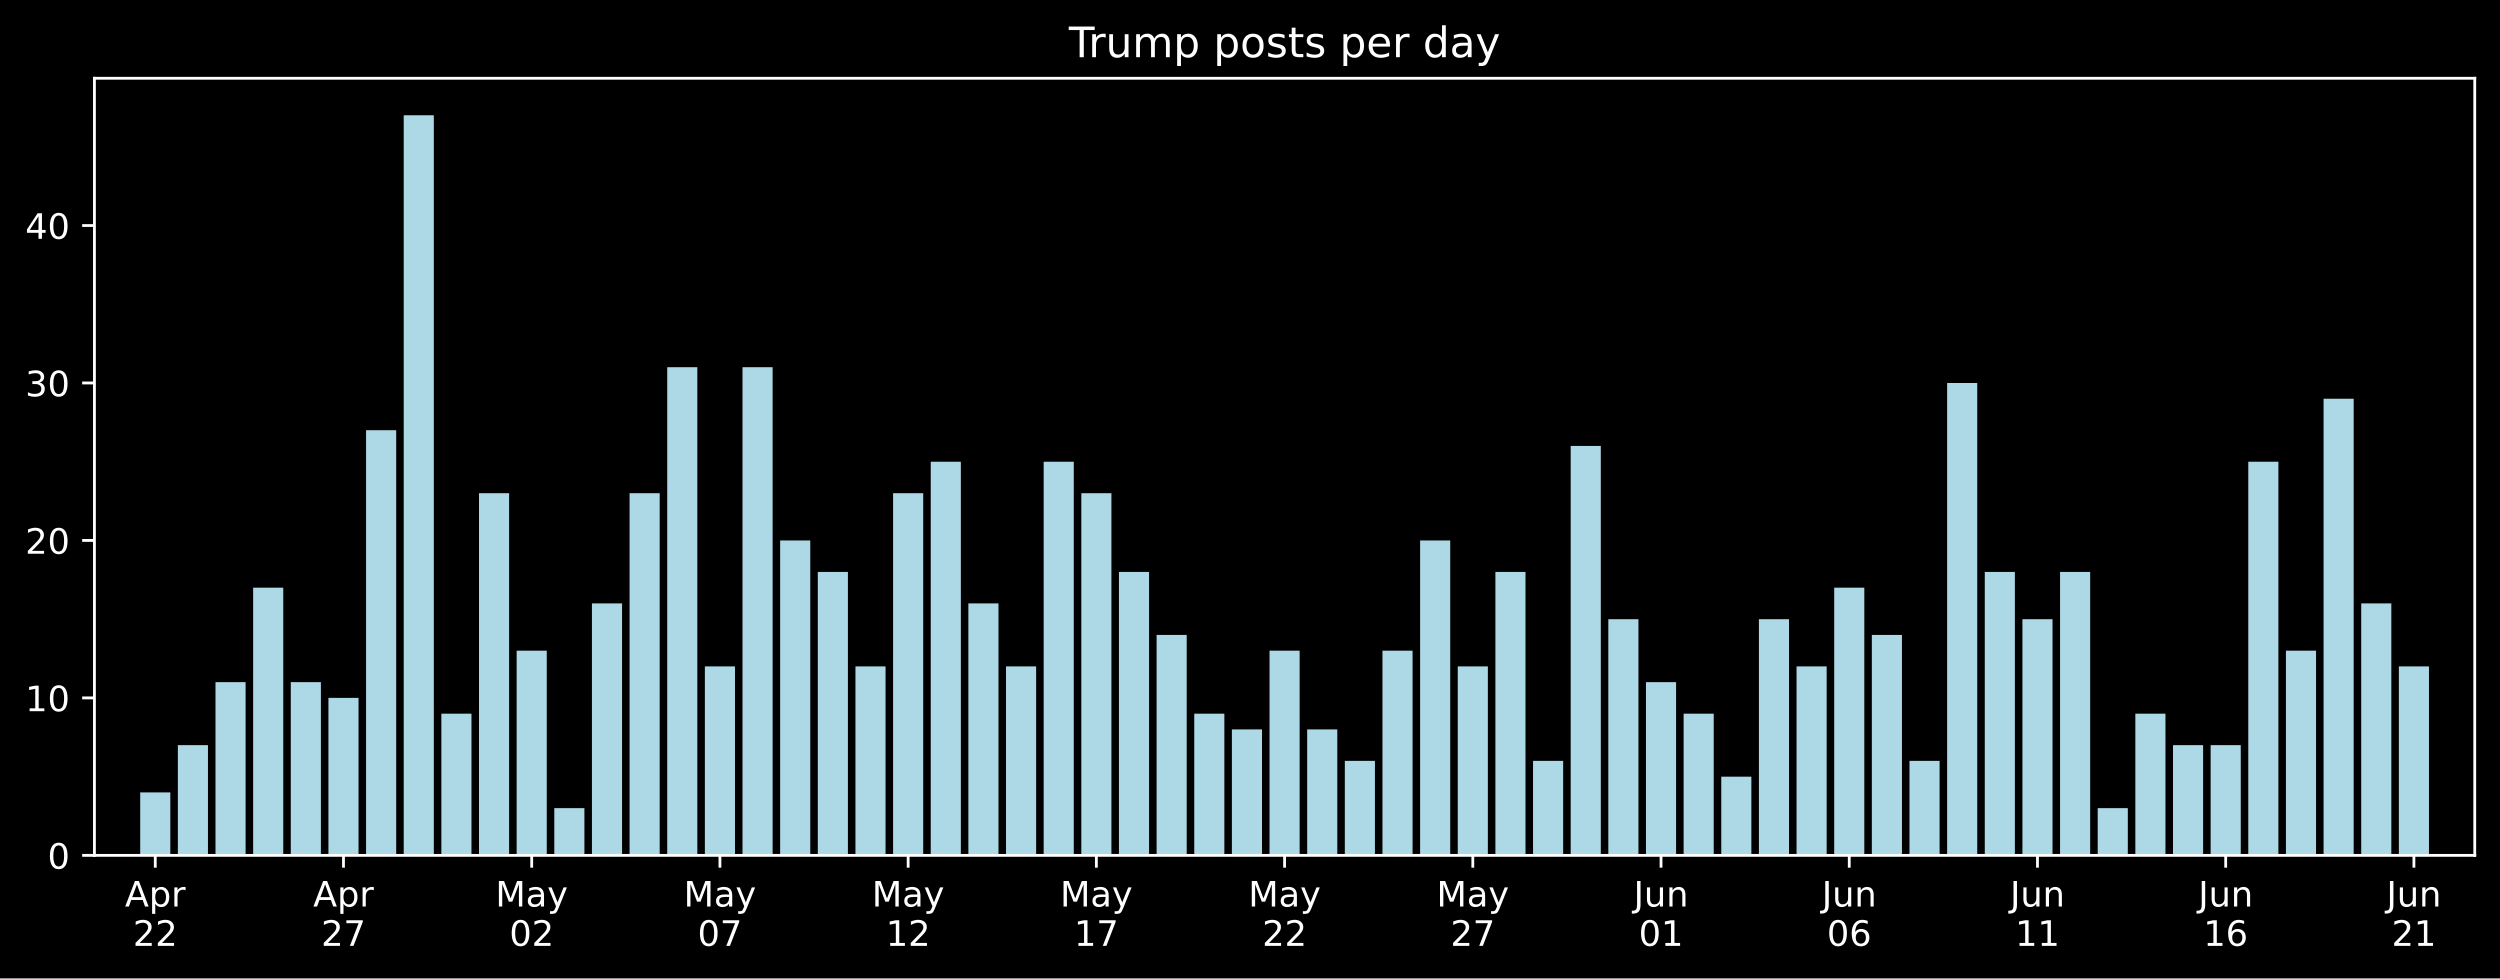
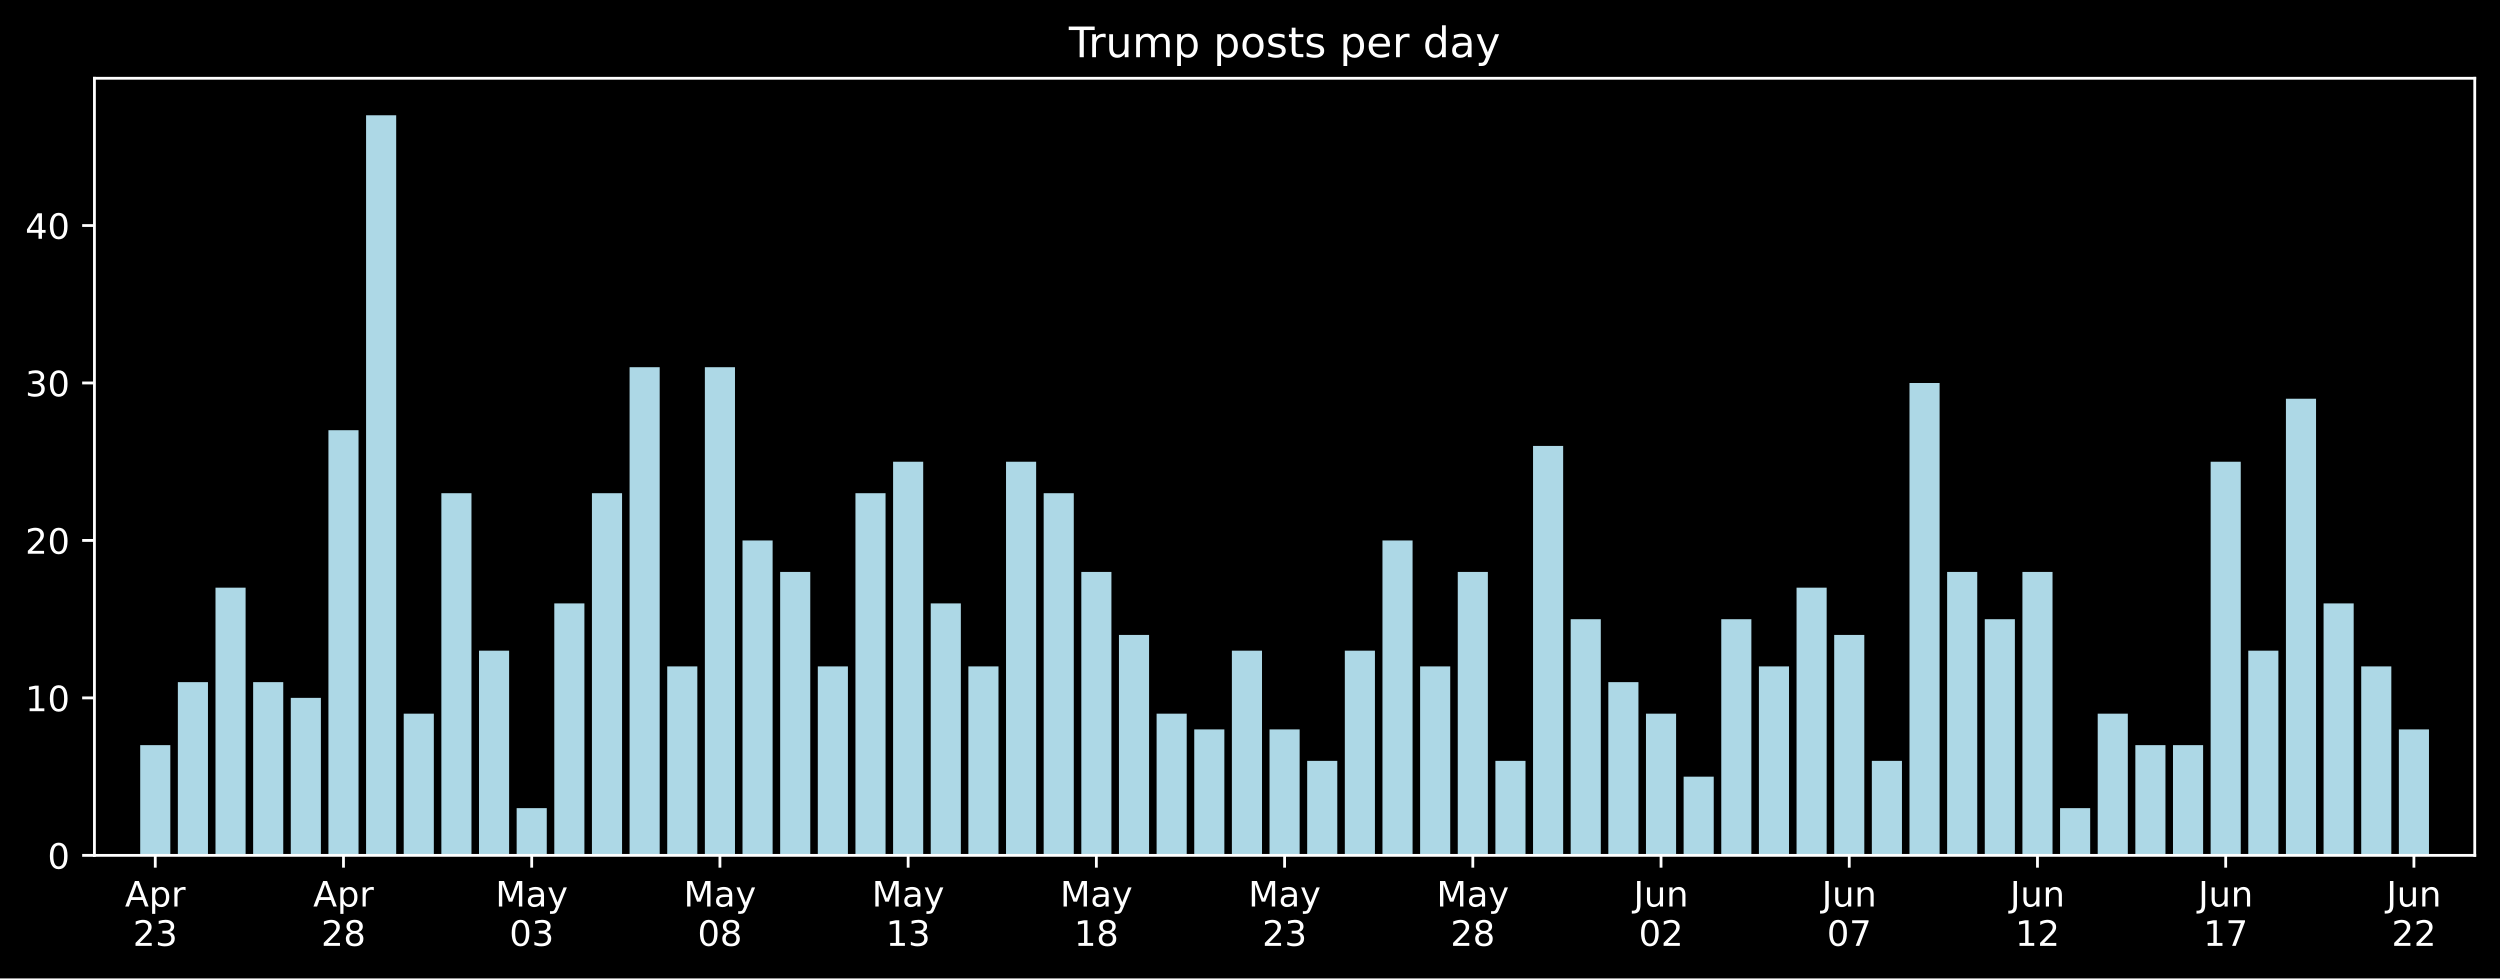
<svg xmlns="http://www.w3.org/2000/svg" xmlns:xlink="http://www.w3.org/1999/xlink" width="712.835pt" height="278.97pt" viewBox="0 0 712.835 278.97" version="1.1">
  <defs>
    <style type="text/css">*{stroke-linejoin: round; stroke-linecap: butt}</style>
  </defs>
  <g id="figure_1">
    <g id="patch_1">
      <path d="M 0 278.97  L 712.835 278.97  L 712.835 0  L 0 0  z " />
    </g>
    <g id="axes_1">
      <g id="patch_2">
        <path d="M 26.925 243.894  L 705.635 243.894  L 705.635 22.318  L 26.925 22.318  z " />
      </g>
      <g id="patch_3">
-         <path d="M 39.977 243.894  L 48.564 243.894  L 48.564 225.935  L 39.977 225.935  z " clip-path="url(#p0626372227)" style="fill: #add8e6" />
+         <path d="M 39.977 243.894  L 48.564 243.894  L 48.564 212.465  L 39.977 212.465  z " clip-path="url(#p59bc3265b7)" style="fill: #add8e6" />
      </g>
      <g id="patch_4">
-         <path d="M 50.711 243.894  L 59.298 243.894  L 59.298 212.465  L 50.711 212.465  z " clip-path="url(#p0626372227)" style="fill: #add8e6" />
+         <path d="M 50.711 243.894  L 59.298 243.894  L 59.298 194.505  L 50.711 194.505  z " clip-path="url(#p59bc3265b7)" style="fill: #add8e6" />
      </g>
      <g id="patch_5">
-         <path d="M 61.444 243.894  L 70.031 243.894  L 70.031 194.505  L 61.444 194.505  z " clip-path="url(#p0626372227)" style="fill: #add8e6" />
+         <path d="M 61.444 243.894  L 70.031 243.894  L 70.031 167.566  L 61.444 167.566  z " clip-path="url(#p59bc3265b7)" style="fill: #add8e6" />
      </g>
      <g id="patch_6">
-         <path d="M 72.178 243.894  L 80.765 243.894  L 80.765 167.566  L 72.178 167.566  z " clip-path="url(#p0626372227)" style="fill: #add8e6" />
+         <path d="M 72.178 243.894  L 80.765 243.894  L 80.765 194.505  L 72.178 194.505  z " clip-path="url(#p59bc3265b7)" style="fill: #add8e6" />
      </g>
      <g id="patch_7">
-         <path d="M 82.912 243.894  L 91.499 243.894  L 91.499 194.505  L 82.912 194.505  z " clip-path="url(#p0626372227)" style="fill: #add8e6" />
+         <path d="M 82.912 243.894  L 91.499 243.894  L 91.499 198.995  L 82.912 198.995  z " clip-path="url(#p59bc3265b7)" style="fill: #add8e6" />
      </g>
      <g id="patch_8">
-         <path d="M 93.645 243.894  L 102.232 243.894  L 102.232 198.995  L 93.645 198.995  z " clip-path="url(#p0626372227)" style="fill: #add8e6" />
+         <path d="M 93.645 243.894  L 102.232 243.894  L 102.232 122.667  L 93.645 122.667  z " clip-path="url(#p59bc3265b7)" style="fill: #add8e6" />
      </g>
      <g id="patch_9">
-         <path d="M 104.379 243.894  L 112.966 243.894  L 112.966 122.667  L 104.379 122.667  z " clip-path="url(#p0626372227)" style="fill: #add8e6" />
+         <path d="M 104.379 243.894  L 112.966 243.894  L 112.966 32.869  L 104.379 32.869  z " clip-path="url(#p59bc3265b7)" style="fill: #add8e6" />
      </g>
      <g id="patch_10">
-         <path d="M 115.113 243.894  L 123.7 243.894  L 123.7 32.869  L 115.113 32.869  z " clip-path="url(#p0626372227)" style="fill: #add8e6" />
+         <path d="M 115.113 243.894  L 123.7 243.894  L 123.7 203.485  L 115.113 203.485  z " clip-path="url(#p59bc3265b7)" style="fill: #add8e6" />
      </g>
      <g id="patch_11">
-         <path d="M 125.846 243.894  L 134.433 243.894  L 134.433 203.485  L 125.846 203.485  z " clip-path="url(#p0626372227)" style="fill: #add8e6" />
+         <path d="M 125.846 243.894  L 134.433 243.894  L 134.433 140.627  L 125.846 140.627  z " clip-path="url(#p59bc3265b7)" style="fill: #add8e6" />
      </g>
      <g id="patch_12">
-         <path d="M 136.58 243.894  L 145.167 243.894  L 145.167 140.627  L 136.58 140.627  z " clip-path="url(#p0626372227)" style="fill: #add8e6" />
+         <path d="M 136.58 243.894  L 145.167 243.894  L 145.167 185.526  L 136.58 185.526  z " clip-path="url(#p59bc3265b7)" style="fill: #add8e6" />
      </g>
      <g id="patch_13">
-         <path d="M 147.314 243.894  L 155.901 243.894  L 155.901 185.526  L 147.314 185.526  z " clip-path="url(#p0626372227)" style="fill: #add8e6" />
+         <path d="M 147.314 243.894  L 155.901 243.894  L 155.901 230.424  L 147.314 230.424  z " clip-path="url(#p59bc3265b7)" style="fill: #add8e6" />
      </g>
      <g id="patch_14">
-         <path d="M 158.047 243.894  L 166.634 243.894  L 166.634 230.424  L 158.047 230.424  z " clip-path="url(#p0626372227)" style="fill: #add8e6" />
+         <path d="M 158.047 243.894  L 166.634 243.894  L 166.634 172.056  L 158.047 172.056  z " clip-path="url(#p59bc3265b7)" style="fill: #add8e6" />
      </g>
      <g id="patch_15">
-         <path d="M 168.781 243.894  L 177.368 243.894  L 177.368 172.056  L 168.781 172.056  z " clip-path="url(#p0626372227)" style="fill: #add8e6" />
+         <path d="M 168.781 243.894  L 177.368 243.894  L 177.368 140.627  L 168.781 140.627  z " clip-path="url(#p59bc3265b7)" style="fill: #add8e6" />
      </g>
      <g id="patch_16">
-         <path d="M 179.515 243.894  L 188.101 243.894  L 188.101 140.627  L 179.515 140.627  z " clip-path="url(#p0626372227)" style="fill: #add8e6" />
+         <path d="M 179.515 243.894  L 188.101 243.894  L 188.101 104.708  L 179.515 104.708  z " clip-path="url(#p59bc3265b7)" style="fill: #add8e6" />
      </g>
      <g id="patch_17">
-         <path d="M 190.248 243.894  L 198.835 243.894  L 198.835 104.708  L 190.248 104.708  z " clip-path="url(#p0626372227)" style="fill: #add8e6" />
+         <path d="M 190.248 243.894  L 198.835 243.894  L 198.835 190.015  L 190.248 190.015  z " clip-path="url(#p59bc3265b7)" style="fill: #add8e6" />
      </g>
      <g id="patch_18">
-         <path d="M 200.982 243.894  L 209.569 243.894  L 209.569 190.015  L 200.982 190.015  z " clip-path="url(#p0626372227)" style="fill: #add8e6" />
+         <path d="M 200.982 243.894  L 209.569 243.894  L 209.569 104.708  L 200.982 104.708  z " clip-path="url(#p59bc3265b7)" style="fill: #add8e6" />
      </g>
      <g id="patch_19">
-         <path d="M 211.715 243.894  L 220.302 243.894  L 220.302 104.708  L 211.715 104.708  z " clip-path="url(#p0626372227)" style="fill: #add8e6" />
+         <path d="M 211.715 243.894  L 220.302 243.894  L 220.302 154.096  L 211.715 154.096  z " clip-path="url(#p59bc3265b7)" style="fill: #add8e6" />
      </g>
      <g id="patch_20">
-         <path d="M 222.449 243.894  L 231.036 243.894  L 231.036 154.096  L 222.449 154.096  z " clip-path="url(#p0626372227)" style="fill: #add8e6" />
+         <path d="M 222.449 243.894  L 231.036 243.894  L 231.036 163.076  L 222.449 163.076  z " clip-path="url(#p59bc3265b7)" style="fill: #add8e6" />
      </g>
      <g id="patch_21">
-         <path d="M 233.183 243.894  L 241.77 243.894  L 241.77 163.076  L 233.183 163.076  z " clip-path="url(#p0626372227)" style="fill: #add8e6" />
+         <path d="M 233.183 243.894  L 241.77 243.894  L 241.77 190.015  L 233.183 190.015  z " clip-path="url(#p59bc3265b7)" style="fill: #add8e6" />
      </g>
      <g id="patch_22">
-         <path d="M 243.916 243.894  L 252.503 243.894  L 252.503 190.015  L 243.916 190.015  z " clip-path="url(#p0626372227)" style="fill: #add8e6" />
+         <path d="M 243.916 243.894  L 252.503 243.894  L 252.503 140.627  L 243.916 140.627  z " clip-path="url(#p59bc3265b7)" style="fill: #add8e6" />
      </g>
      <g id="patch_23">
-         <path d="M 254.65 243.894  L 263.237 243.894  L 263.237 140.627  L 254.65 140.627  z " clip-path="url(#p0626372227)" style="fill: #add8e6" />
+         <path d="M 254.65 243.894  L 263.237 243.894  L 263.237 131.647  L 254.65 131.647  z " clip-path="url(#p59bc3265b7)" style="fill: #add8e6" />
      </g>
      <g id="patch_24">
-         <path d="M 265.384 243.894  L 273.971 243.894  L 273.971 131.647  L 265.384 131.647  z " clip-path="url(#p0626372227)" style="fill: #add8e6" />
+         <path d="M 265.384 243.894  L 273.971 243.894  L 273.971 172.056  L 265.384 172.056  z " clip-path="url(#p59bc3265b7)" style="fill: #add8e6" />
      </g>
      <g id="patch_25">
-         <path d="M 276.117 243.894  L 284.704 243.894  L 284.704 172.056  L 276.117 172.056  z " clip-path="url(#p0626372227)" style="fill: #add8e6" />
+         <path d="M 276.117 243.894  L 284.704 243.894  L 284.704 190.015  L 276.117 190.015  z " clip-path="url(#p59bc3265b7)" style="fill: #add8e6" />
      </g>
      <g id="patch_26">
-         <path d="M 286.851 243.894  L 295.438 243.894  L 295.438 190.015  L 286.851 190.015  z " clip-path="url(#p0626372227)" style="fill: #add8e6" />
+         <path d="M 286.851 243.894  L 295.438 243.894  L 295.438 131.647  L 286.851 131.647  z " clip-path="url(#p59bc3265b7)" style="fill: #add8e6" />
      </g>
      <g id="patch_27">
-         <path d="M 297.585 243.894  L 306.172 243.894  L 306.172 131.647  L 297.585 131.647  z " clip-path="url(#p0626372227)" style="fill: #add8e6" />
+         <path d="M 297.585 243.894  L 306.172 243.894  L 306.172 140.627  L 297.585 140.627  z " clip-path="url(#p59bc3265b7)" style="fill: #add8e6" />
      </g>
      <g id="patch_28">
-         <path d="M 308.318 243.894  L 316.905 243.894  L 316.905 140.627  L 308.318 140.627  z " clip-path="url(#p0626372227)" style="fill: #add8e6" />
+         <path d="M 308.318 243.894  L 316.905 243.894  L 316.905 163.076  L 308.318 163.076  z " clip-path="url(#p59bc3265b7)" style="fill: #add8e6" />
      </g>
      <g id="patch_29">
-         <path d="M 319.052 243.894  L 327.639 243.894  L 327.639 163.076  L 319.052 163.076  z " clip-path="url(#p0626372227)" style="fill: #add8e6" />
+         <path d="M 319.052 243.894  L 327.639 243.894  L 327.639 181.036  L 319.052 181.036  z " clip-path="url(#p59bc3265b7)" style="fill: #add8e6" />
      </g>
      <g id="patch_30">
-         <path d="M 329.786 243.894  L 338.373 243.894  L 338.373 181.036  L 329.786 181.036  z " clip-path="url(#p0626372227)" style="fill: #add8e6" />
+         <path d="M 329.786 243.894  L 338.373 243.894  L 338.373 203.485  L 329.786 203.485  z " clip-path="url(#p59bc3265b7)" style="fill: #add8e6" />
      </g>
      <g id="patch_31">
-         <path d="M 340.519 243.894  L 349.106 243.894  L 349.106 203.485  L 340.519 203.485  z " clip-path="url(#p0626372227)" style="fill: #add8e6" />
+         <path d="M 340.519 243.894  L 349.106 243.894  L 349.106 207.975  L 340.519 207.975  z " clip-path="url(#p59bc3265b7)" style="fill: #add8e6" />
      </g>
      <g id="patch_32">
-         <path d="M 351.253 243.894  L 359.84 243.894  L 359.84 207.975  L 351.253 207.975  z " clip-path="url(#p0626372227)" style="fill: #add8e6" />
+         <path d="M 351.253 243.894  L 359.84 243.894  L 359.84 185.526  L 351.253 185.526  z " clip-path="url(#p59bc3265b7)" style="fill: #add8e6" />
      </g>
      <g id="patch_33">
-         <path d="M 361.987 243.894  L 370.573 243.894  L 370.573 185.526  L 361.987 185.526  z " clip-path="url(#p0626372227)" style="fill: #add8e6" />
+         <path d="M 361.987 243.894  L 370.573 243.894  L 370.573 207.975  L 361.987 207.975  z " clip-path="url(#p59bc3265b7)" style="fill: #add8e6" />
      </g>
      <g id="patch_34">
-         <path d="M 372.72 243.894  L 381.307 243.894  L 381.307 207.975  L 372.72 207.975  z " clip-path="url(#p0626372227)" style="fill: #add8e6" />
+         <path d="M 372.72 243.894  L 381.307 243.894  L 381.307 216.955  L 372.72 216.955  z " clip-path="url(#p59bc3265b7)" style="fill: #add8e6" />
      </g>
      <g id="patch_35">
-         <path d="M 383.454 243.894  L 392.041 243.894  L 392.041 216.955  L 383.454 216.955  z " clip-path="url(#p0626372227)" style="fill: #add8e6" />
+         <path d="M 383.454 243.894  L 392.041 243.894  L 392.041 185.526  L 383.454 185.526  z " clip-path="url(#p59bc3265b7)" style="fill: #add8e6" />
      </g>
      <g id="patch_36">
-         <path d="M 394.187 243.894  L 402.774 243.894  L 402.774 185.526  L 394.187 185.526  z " clip-path="url(#p0626372227)" style="fill: #add8e6" />
+         <path d="M 394.187 243.894  L 402.774 243.894  L 402.774 154.096  L 394.187 154.096  z " clip-path="url(#p59bc3265b7)" style="fill: #add8e6" />
      </g>
      <g id="patch_37">
-         <path d="M 404.921 243.894  L 413.508 243.894  L 413.508 154.096  L 404.921 154.096  z " clip-path="url(#p0626372227)" style="fill: #add8e6" />
+         <path d="M 404.921 243.894  L 413.508 243.894  L 413.508 190.015  L 404.921 190.015  z " clip-path="url(#p59bc3265b7)" style="fill: #add8e6" />
      </g>
      <g id="patch_38">
-         <path d="M 415.655 243.894  L 424.242 243.894  L 424.242 190.015  L 415.655 190.015  z " clip-path="url(#p0626372227)" style="fill: #add8e6" />
+         <path d="M 415.655 243.894  L 424.242 243.894  L 424.242 163.076  L 415.655 163.076  z " clip-path="url(#p59bc3265b7)" style="fill: #add8e6" />
      </g>
      <g id="patch_39">
-         <path d="M 426.388 243.894  L 434.975 243.894  L 434.975 163.076  L 426.388 163.076  z " clip-path="url(#p0626372227)" style="fill: #add8e6" />
+         <path d="M 426.388 243.894  L 434.975 243.894  L 434.975 216.955  L 426.388 216.955  z " clip-path="url(#p59bc3265b7)" style="fill: #add8e6" />
      </g>
      <g id="patch_40">
-         <path d="M 437.122 243.894  L 445.709 243.894  L 445.709 216.955  L 437.122 216.955  z " clip-path="url(#p0626372227)" style="fill: #add8e6" />
+         <path d="M 437.122 243.894  L 445.709 243.894  L 445.709 127.157  L 437.122 127.157  z " clip-path="url(#p59bc3265b7)" style="fill: #add8e6" />
      </g>
      <g id="patch_41">
-         <path d="M 447.856 243.894  L 456.443 243.894  L 456.443 127.157  L 447.856 127.157  z " clip-path="url(#p0626372227)" style="fill: #add8e6" />
+         <path d="M 447.856 243.894  L 456.443 243.894  L 456.443 176.546  L 447.856 176.546  z " clip-path="url(#p59bc3265b7)" style="fill: #add8e6" />
      </g>
      <g id="patch_42">
-         <path d="M 458.589 243.894  L 467.176 243.894  L 467.176 176.546  L 458.589 176.546  z " clip-path="url(#p0626372227)" style="fill: #add8e6" />
+         <path d="M 458.589 243.894  L 467.176 243.894  L 467.176 194.505  L 458.589 194.505  z " clip-path="url(#p59bc3265b7)" style="fill: #add8e6" />
      </g>
      <g id="patch_43">
-         <path d="M 469.323 243.894  L 477.91 243.894  L 477.91 194.505  L 469.323 194.505  z " clip-path="url(#p0626372227)" style="fill: #add8e6" />
+         <path d="M 469.323 243.894  L 477.91 243.894  L 477.91 203.485  L 469.323 203.485  z " clip-path="url(#p59bc3265b7)" style="fill: #add8e6" />
      </g>
      <g id="patch_44">
-         <path d="M 480.057 243.894  L 488.644 243.894  L 488.644 203.485  L 480.057 203.485  z " clip-path="url(#p0626372227)" style="fill: #add8e6" />
+         <path d="M 480.057 243.894  L 488.644 243.894  L 488.644 221.445  L 480.057 221.445  z " clip-path="url(#p59bc3265b7)" style="fill: #add8e6" />
      </g>
      <g id="patch_45">
-         <path d="M 490.79 243.894  L 499.377 243.894  L 499.377 221.445  L 490.79 221.445  z " clip-path="url(#p0626372227)" style="fill: #add8e6" />
+         <path d="M 490.79 243.894  L 499.377 243.894  L 499.377 176.546  L 490.79 176.546  z " clip-path="url(#p59bc3265b7)" style="fill: #add8e6" />
      </g>
      <g id="patch_46">
-         <path d="M 501.524 243.894  L 510.111 243.894  L 510.111 176.546  L 501.524 176.546  z " clip-path="url(#p0626372227)" style="fill: #add8e6" />
+         <path d="M 501.524 243.894  L 510.111 243.894  L 510.111 190.015  L 501.524 190.015  z " clip-path="url(#p59bc3265b7)" style="fill: #add8e6" />
      </g>
      <g id="patch_47">
-         <path d="M 512.258 243.894  L 520.845 243.894  L 520.845 190.015  L 512.258 190.015  z " clip-path="url(#p0626372227)" style="fill: #add8e6" />
+         <path d="M 512.258 243.894  L 520.845 243.894  L 520.845 167.566  L 512.258 167.566  z " clip-path="url(#p59bc3265b7)" style="fill: #add8e6" />
      </g>
      <g id="patch_48">
-         <path d="M 522.991 243.894  L 531.578 243.894  L 531.578 167.566  L 522.991 167.566  z " clip-path="url(#p0626372227)" style="fill: #add8e6" />
+         <path d="M 522.991 243.894  L 531.578 243.894  L 531.578 181.036  L 522.991 181.036  z " clip-path="url(#p59bc3265b7)" style="fill: #add8e6" />
      </g>
      <g id="patch_49">
-         <path d="M 533.725 243.894  L 542.312 243.894  L 542.312 181.036  L 533.725 181.036  z " clip-path="url(#p0626372227)" style="fill: #add8e6" />
+         <path d="M 533.725 243.894  L 542.312 243.894  L 542.312 216.955  L 533.725 216.955  z " clip-path="url(#p59bc3265b7)" style="fill: #add8e6" />
      </g>
      <g id="patch_50">
-         <path d="M 544.459 243.894  L 553.045 243.894  L 553.045 216.955  L 544.459 216.955  z " clip-path="url(#p0626372227)" style="fill: #add8e6" />
+         <path d="M 544.459 243.894  L 553.045 243.894  L 553.045 109.197  L 544.459 109.197  z " clip-path="url(#p59bc3265b7)" style="fill: #add8e6" />
      </g>
      <g id="patch_51">
-         <path d="M 555.192 243.894  L 563.779 243.894  L 563.779 109.197  L 555.192 109.197  z " clip-path="url(#p0626372227)" style="fill: #add8e6" />
+         <path d="M 555.192 243.894  L 563.779 243.894  L 563.779 163.076  L 555.192 163.076  z " clip-path="url(#p59bc3265b7)" style="fill: #add8e6" />
      </g>
      <g id="patch_52">
-         <path d="M 565.926 243.894  L 574.513 243.894  L 574.513 163.076  L 565.926 163.076  z " clip-path="url(#p0626372227)" style="fill: #add8e6" />
+         <path d="M 565.926 243.894  L 574.513 243.894  L 574.513 176.546  L 565.926 176.546  z " clip-path="url(#p59bc3265b7)" style="fill: #add8e6" />
      </g>
      <g id="patch_53">
-         <path d="M 576.659 243.894  L 585.246 243.894  L 585.246 176.546  L 576.659 176.546  z " clip-path="url(#p0626372227)" style="fill: #add8e6" />
+         <path d="M 576.659 243.894  L 585.246 243.894  L 585.246 163.076  L 576.659 163.076  z " clip-path="url(#p59bc3265b7)" style="fill: #add8e6" />
      </g>
      <g id="patch_54">
-         <path d="M 587.393 243.894  L 595.98 243.894  L 595.98 163.076  L 587.393 163.076  z " clip-path="url(#p0626372227)" style="fill: #add8e6" />
+         <path d="M 587.393 243.894  L 595.98 243.894  L 595.98 230.424  L 587.393 230.424  z " clip-path="url(#p59bc3265b7)" style="fill: #add8e6" />
      </g>
      <g id="patch_55">
-         <path d="M 598.127 243.894  L 606.714 243.894  L 606.714 230.424  L 598.127 230.424  z " clip-path="url(#p0626372227)" style="fill: #add8e6" />
+         <path d="M 598.127 243.894  L 606.714 243.894  L 606.714 203.485  L 598.127 203.485  z " clip-path="url(#p59bc3265b7)" style="fill: #add8e6" />
      </g>
      <g id="patch_56">
-         <path d="M 608.86 243.894  L 617.447 243.894  L 617.447 203.485  L 608.86 203.485  z " clip-path="url(#p0626372227)" style="fill: #add8e6" />
+         <path d="M 608.86 243.894  L 617.447 243.894  L 617.447 212.465  L 608.86 212.465  z " clip-path="url(#p59bc3265b7)" style="fill: #add8e6" />
      </g>
      <g id="patch_57">
-         <path d="M 619.594 243.894  L 628.181 243.894  L 628.181 212.465  L 619.594 212.465  z " clip-path="url(#p0626372227)" style="fill: #add8e6" />
+         <path d="M 619.594 243.894  L 628.181 243.894  L 628.181 212.465  L 619.594 212.465  z " clip-path="url(#p59bc3265b7)" style="fill: #add8e6" />
      </g>
      <g id="patch_58">
-         <path d="M 630.328 243.894  L 638.915 243.894  L 638.915 212.465  L 630.328 212.465  z " clip-path="url(#p0626372227)" style="fill: #add8e6" />
+         <path d="M 630.328 243.894  L 638.915 243.894  L 638.915 131.647  L 630.328 131.647  z " clip-path="url(#p59bc3265b7)" style="fill: #add8e6" />
      </g>
      <g id="patch_59">
-         <path d="M 641.061 243.894  L 649.648 243.894  L 649.648 131.647  L 641.061 131.647  z " clip-path="url(#p0626372227)" style="fill: #add8e6" />
+         <path d="M 641.061 243.894  L 649.648 243.894  L 649.648 185.526  L 641.061 185.526  z " clip-path="url(#p59bc3265b7)" style="fill: #add8e6" />
      </g>
      <g id="patch_60">
-         <path d="M 651.795 243.894  L 660.382 243.894  L 660.382 185.526  L 651.795 185.526  z " clip-path="url(#p0626372227)" style="fill: #add8e6" />
+         <path d="M 651.795 243.894  L 660.382 243.894  L 660.382 113.687  L 651.795 113.687  z " clip-path="url(#p59bc3265b7)" style="fill: #add8e6" />
      </g>
      <g id="patch_61">
-         <path d="M 662.529 243.894  L 671.116 243.894  L 671.116 113.687  L 662.529 113.687  z " clip-path="url(#p0626372227)" style="fill: #add8e6" />
+         <path d="M 662.529 243.894  L 671.116 243.894  L 671.116 172.056  L 662.529 172.056  z " clip-path="url(#p59bc3265b7)" style="fill: #add8e6" />
      </g>
      <g id="patch_62">
-         <path d="M 673.262 243.894  L 681.849 243.894  L 681.849 172.056  L 673.262 172.056  z " clip-path="url(#p0626372227)" style="fill: #add8e6" />
+         <path d="M 673.262 243.894  L 681.849 243.894  L 681.849 190.015  L 673.262 190.015  z " clip-path="url(#p59bc3265b7)" style="fill: #add8e6" />
      </g>
      <g id="patch_63">
-         <path d="M 683.996 243.894  L 692.583 243.894  L 692.583 190.015  L 683.996 190.015  z " clip-path="url(#p0626372227)" style="fill: #add8e6" />
+         <path d="M 683.996 243.894  L 692.583 243.894  L 692.583 207.975  L 683.996 207.975  z " clip-path="url(#p59bc3265b7)" style="fill: #add8e6" />
      </g>
      <g id="matplotlib.axis_1">
        <g id="xtick_1">
          <g id="line2d_1">
            <defs>
-               <path id="m7dbf404bbf" d="M 0 0  L 0 3.5  " style="stroke: #ffffff; stroke-width: 0.8" />
+               <path id="m1d098a34a6" d="M 0 0  L 0 3.5  " style="stroke: #ffffff; stroke-width: 0.8" />
            </defs>
            <g>
-               <use xlink:href="#m7dbf404bbf" x="44.271" y="243.894" style="fill: #ffffff; stroke: #ffffff; stroke-width: 0.8" />
+               <use xlink:href="#m1d098a34a6" x="44.271" y="243.894" style="fill: #ffffff; stroke: #ffffff; stroke-width: 0.8" />
            </g>
          </g>
          <g id="text_1">
            <g style="fill: #ffffff" transform="translate(35.62057 258.4926) scale(0.1 -0.1)">
              <defs>
                <path id="DejaVuSans-41" d="M 2188 4044  L 1331 1722  L 3047 1722  L 2188 4044  z M 1831 4666  L 2547 4666  L 4325 0  L 3669 0  L 3244 1197  L 1141 1197  L 716 0  L 50 0  L 1831 4666  z " transform="scale(0.015625)" />
                <path id="DejaVuSans-70" d="M 1159 525  L 1159 -1331  L 581 -1331  L 581 3500  L 1159 3500  L 1159 2969  Q 1341 3281 1617 3432  Q 1894 3584 2278 3584  Q 2916 3584 3314 3078  Q 3713 2572 3713 1747  Q 3713 922 3314 415  Q 2916 -91 2278 -91  Q 1894 -91 1617 61  Q 1341 213 1159 525  z M 3116 1747  Q 3116 2381 2855 2742  Q 2594 3103 2138 3103  Q 1681 3103 1420 2742  Q 1159 2381 1159 1747  Q 1159 1113 1420 752  Q 1681 391 2138 391  Q 2594 391 2855 752  Q 3116 1113 3116 1747  z " transform="scale(0.015625)" />
                <path id="DejaVuSans-72" d="M 2631 2963  Q 2534 3019 2420 3045  Q 2306 3072 2169 3072  Q 1681 3072 1420 2755  Q 1159 2438 1159 1844  L 1159 0  L 581 0  L 581 3500  L 1159 3500  L 1159 2956  Q 1341 3275 1631 3429  Q 1922 3584 2338 3584  Q 2397 3584 2469 3576  Q 2541 3569 2628 3553  L 2631 2963  z " transform="scale(0.015625)" />
              </defs>
              <use xlink:href="#DejaVuSans-41" />
              <use xlink:href="#DejaVuSans-70" x="68.408" />
              <use xlink:href="#DejaVuSans-72" x="131.885" />
            </g>
            <g style="fill: #ffffff" transform="translate(37.90807 269.6904) scale(0.1 -0.1)">
              <defs>
                <path id="DejaVuSans-32" d="M 1228 531  L 3431 531  L 3431 0  L 469 0  L 469 531  Q 828 903 1448 1529  Q 2069 2156 2228 2338  Q 2531 2678 2651 2914  Q 2772 3150 2772 3378  Q 2772 3750 2511 3984  Q 2250 4219 1831 4219  Q 1534 4219 1204 4116  Q 875 4013 500 3803  L 500 4441  Q 881 4594 1212 4672  Q 1544 4750 1819 4750  Q 2544 4750 2975 4387  Q 3406 4025 3406 3419  Q 3406 3131 3298 2873  Q 3191 2616 2906 2266  Q 2828 2175 2409 1742  Q 1991 1309 1228 531  z " transform="scale(0.015625)" />
+                 <path id="DejaVuSans-33" d="M 2597 2516  Q 3050 2419 3304 2112  Q 3559 1806 3559 1356  Q 3559 666 3084 287  Q 2609 -91 1734 -91  Q 1441 -91 1130 -33  Q 819 25 488 141  L 488 750  Q 750 597 1062 519  Q 1375 441 1716 441  Q 2309 441 2620 675  Q 2931 909 2931 1356  Q 2931 1769 2642 2001  Q 2353 2234 1838 2234  L 1294 2234  L 1294 2753  L 1863 2753  Q 2328 2753 2575 2939  Q 2822 3125 2822 3475  Q 2822 3834 2567 4026  Q 2313 4219 1838 4219  Q 1578 4219 1281 4162  Q 984 4106 628 3988  L 628 4550  Q 988 4650 1302 4700  Q 1616 4750 1894 4750  Q 2613 4750 3031 4423  Q 3450 4097 3450 3541  Q 3450 3153 3228 2886  Q 3006 2619 2597 2516  z " transform="scale(0.015625)" />
              </defs>
              <use xlink:href="#DejaVuSans-32" />
-               <use xlink:href="#DejaVuSans-32" x="63.623" />
+               <use xlink:href="#DejaVuSans-33" x="63.623" />
            </g>
          </g>
        </g>
        <g id="xtick_2">
          <g id="line2d_2">
            <g>
-               <use xlink:href="#m7dbf404bbf" x="97.939" y="243.894" style="fill: #ffffff; stroke: #ffffff; stroke-width: 0.8" />
+               <use xlink:href="#m1d098a34a6" x="97.939" y="243.894" style="fill: #ffffff; stroke: #ffffff; stroke-width: 0.8" />
            </g>
          </g>
          <g id="text_2">
            <g style="fill: #ffffff" transform="translate(89.28881 258.4926) scale(0.1 -0.1)">
              <use xlink:href="#DejaVuSans-41" />
              <use xlink:href="#DejaVuSans-70" x="68.408" />
              <use xlink:href="#DejaVuSans-72" x="131.885" />
            </g>
            <g style="fill: #ffffff" transform="translate(91.57631 269.6904) scale(0.1 -0.1)">
              <defs>
-                 <path id="DejaVuSans-37" d="M 525 4666  L 3525 4666  L 3525 4397  L 1831 0  L 1172 0  L 2766 4134  L 525 4134  L 525 4666  z " transform="scale(0.015625)" />
+                 <path id="DejaVuSans-38" d="M 2034 2216  Q 1584 2216 1326 1975  Q 1069 1734 1069 1313  Q 1069 891 1326 650  Q 1584 409 2034 409  Q 2484 409 2743 651  Q 3003 894 3003 1313  Q 3003 1734 2745 1975  Q 2488 2216 2034 2216  z M 1403 2484  Q 997 2584 770 2862  Q 544 3141 544 3541  Q 544 4100 942 4425  Q 1341 4750 2034 4750  Q 2731 4750 3128 4425  Q 3525 4100 3525 3541  Q 3525 3141 3298 2862  Q 3072 2584 2669 2484  Q 3125 2378 3379 2068  Q 3634 1759 3634 1313  Q 3634 634 3220 271  Q 2806 -91 2034 -91  Q 1263 -91 848 271  Q 434 634 434 1313  Q 434 1759 690 2068  Q 947 2378 1403 2484  z M 1172 3481  Q 1172 3119 1398 2916  Q 1625 2713 2034 2713  Q 2441 2713 2670 2916  Q 2900 3119 2900 3481  Q 2900 3844 2670 4047  Q 2441 4250 2034 4250  Q 1625 4250 1398 4047  Q 1172 3844 1172 3481  z " transform="scale(0.015625)" />
              </defs>
              <use xlink:href="#DejaVuSans-32" />
-               <use xlink:href="#DejaVuSans-37" x="63.623" />
+               <use xlink:href="#DejaVuSans-38" x="63.623" />
            </g>
          </g>
        </g>
        <g id="xtick_3">
          <g id="line2d_3">
            <g>
-               <use xlink:href="#m7dbf404bbf" x="151.607" y="243.894" style="fill: #ffffff; stroke: #ffffff; stroke-width: 0.8" />
+               <use xlink:href="#m1d098a34a6" x="151.607" y="243.894" style="fill: #ffffff; stroke: #ffffff; stroke-width: 0.8" />
            </g>
          </g>
          <g id="text_3">
            <g style="fill: #ffffff" transform="translate(141.2696 258.4926) scale(0.1 -0.1)">
              <defs>
                <path id="DejaVuSans-4d" d="M 628 4666  L 1569 4666  L 2759 1491  L 3956 4666  L 4897 4666  L 4897 0  L 4281 0  L 4281 4097  L 3078 897  L 2444 897  L 1241 4097  L 1241 0  L 628 0  L 628 4666  z " transform="scale(0.015625)" />
                <path id="DejaVuSans-61" d="M 2194 1759  Q 1497 1759 1228 1600  Q 959 1441 959 1056  Q 959 750 1161 570  Q 1363 391 1709 391  Q 2188 391 2477 730  Q 2766 1069 2766 1631  L 2766 1759  L 2194 1759  z M 3341 1997  L 3341 0  L 2766 0  L 2766 531  Q 2569 213 2275 61  Q 1981 -91 1556 -91  Q 1019 -91 701 211  Q 384 513 384 1019  Q 384 1609 779 1909  Q 1175 2209 1959 2209  L 2766 2209  L 2766 2266  Q 2766 2663 2505 2880  Q 2244 3097 1772 3097  Q 1472 3097 1187 3025  Q 903 2953 641 2809  L 641 3341  Q 956 3463 1253 3523  Q 1550 3584 1831 3584  Q 2591 3584 2966 3190  Q 3341 2797 3341 1997  z " transform="scale(0.015625)" />
                <path id="DejaVuSans-79" d="M 2059 -325  Q 1816 -950 1584 -1140  Q 1353 -1331 966 -1331  L 506 -1331  L 506 -850  L 844 -850  Q 1081 -850 1212 -737  Q 1344 -625 1503 -206  L 1606 56  L 191 3500  L 800 3500  L 1894 763  L 2988 3500  L 3597 3500  L 2059 -325  z " transform="scale(0.015625)" />
              </defs>
              <use xlink:href="#DejaVuSans-4d" />
              <use xlink:href="#DejaVuSans-61" x="86.279" />
              <use xlink:href="#DejaVuSans-79" x="147.559" />
            </g>
            <g style="fill: #ffffff" transform="translate(145.2446 269.6904) scale(0.1 -0.1)">
              <defs>
                <path id="DejaVuSans-30" d="M 2034 4250  Q 1547 4250 1301 3770  Q 1056 3291 1056 2328  Q 1056 1369 1301 889  Q 1547 409 2034 409  Q 2525 409 2770 889  Q 3016 1369 3016 2328  Q 3016 3291 2770 3770  Q 2525 4250 2034 4250  z M 2034 4750  Q 2819 4750 3233 4129  Q 3647 3509 3647 2328  Q 3647 1150 3233 529  Q 2819 -91 2034 -91  Q 1250 -91 836 529  Q 422 1150 422 2328  Q 422 3509 836 4129  Q 1250 4750 2034 4750  z " transform="scale(0.015625)" />
              </defs>
              <use xlink:href="#DejaVuSans-30" />
-               <use xlink:href="#DejaVuSans-32" x="63.623" />
+               <use xlink:href="#DejaVuSans-33" x="63.623" />
            </g>
          </g>
        </g>
        <g id="xtick_4">
          <g id="line2d_4">
            <g>
-               <use xlink:href="#m7dbf404bbf" x="205.275" y="243.894" style="fill: #ffffff; stroke: #ffffff; stroke-width: 0.8" />
+               <use xlink:href="#m1d098a34a6" x="205.275" y="243.894" style="fill: #ffffff; stroke: #ffffff; stroke-width: 0.8" />
            </g>
          </g>
          <g id="text_4">
            <g style="fill: #ffffff" transform="translate(194.9378 258.4926) scale(0.1 -0.1)">
              <use xlink:href="#DejaVuSans-4d" />
              <use xlink:href="#DejaVuSans-61" x="86.279" />
              <use xlink:href="#DejaVuSans-79" x="147.559" />
            </g>
            <g style="fill: #ffffff" transform="translate(198.9128 269.6904) scale(0.1 -0.1)">
              <use xlink:href="#DejaVuSans-30" />
-               <use xlink:href="#DejaVuSans-37" x="63.623" />
+               <use xlink:href="#DejaVuSans-38" x="63.623" />
            </g>
          </g>
        </g>
        <g id="xtick_5">
          <g id="line2d_5">
            <g>
-               <use xlink:href="#m7dbf404bbf" x="258.944" y="243.894" style="fill: #ffffff; stroke: #ffffff; stroke-width: 0.8" />
+               <use xlink:href="#m1d098a34a6" x="258.944" y="243.894" style="fill: #ffffff; stroke: #ffffff; stroke-width: 0.8" />
            </g>
          </g>
          <g id="text_5">
            <g style="fill: #ffffff" transform="translate(248.606 258.4926) scale(0.1 -0.1)">
              <use xlink:href="#DejaVuSans-4d" />
              <use xlink:href="#DejaVuSans-61" x="86.279" />
              <use xlink:href="#DejaVuSans-79" x="147.559" />
            </g>
            <g style="fill: #ffffff" transform="translate(252.581 269.6904) scale(0.1 -0.1)">
              <defs>
                <path id="DejaVuSans-31" d="M 794 531  L 1825 531  L 1825 4091  L 703 3866  L 703 4441  L 1819 4666  L 2450 4666  L 2450 531  L 3481 531  L 3481 0  L 794 0  L 794 531  z " transform="scale(0.015625)" />
              </defs>
              <use xlink:href="#DejaVuSans-31" />
-               <use xlink:href="#DejaVuSans-32" x="63.623" />
+               <use xlink:href="#DejaVuSans-33" x="63.623" />
            </g>
          </g>
        </g>
        <g id="xtick_6">
          <g id="line2d_6">
            <g>
-               <use xlink:href="#m7dbf404bbf" x="312.612" y="243.894" style="fill: #ffffff; stroke: #ffffff; stroke-width: 0.8" />
+               <use xlink:href="#m1d098a34a6" x="312.612" y="243.894" style="fill: #ffffff; stroke: #ffffff; stroke-width: 0.8" />
            </g>
          </g>
          <g id="text_6">
            <g style="fill: #ffffff" transform="translate(302.2743 258.4926) scale(0.1 -0.1)">
              <use xlink:href="#DejaVuSans-4d" />
              <use xlink:href="#DejaVuSans-61" x="86.279" />
              <use xlink:href="#DejaVuSans-79" x="147.559" />
            </g>
            <g style="fill: #ffffff" transform="translate(306.2493 269.6904) scale(0.1 -0.1)">
              <use xlink:href="#DejaVuSans-31" />
-               <use xlink:href="#DejaVuSans-37" x="63.623" />
+               <use xlink:href="#DejaVuSans-38" x="63.623" />
            </g>
          </g>
        </g>
        <g id="xtick_7">
          <g id="line2d_7">
            <g>
-               <use xlink:href="#m7dbf404bbf" x="366.28" y="243.894" style="fill: #ffffff; stroke: #ffffff; stroke-width: 0.8" />
+               <use xlink:href="#m1d098a34a6" x="366.28" y="243.894" style="fill: #ffffff; stroke: #ffffff; stroke-width: 0.8" />
            </g>
          </g>
          <g id="text_7">
            <g style="fill: #ffffff" transform="translate(355.9425 258.4926) scale(0.1 -0.1)">
              <use xlink:href="#DejaVuSans-4d" />
              <use xlink:href="#DejaVuSans-61" x="86.279" />
              <use xlink:href="#DejaVuSans-79" x="147.559" />
            </g>
            <g style="fill: #ffffff" transform="translate(359.9175 269.6904) scale(0.1 -0.1)">
              <use xlink:href="#DejaVuSans-32" />
-               <use xlink:href="#DejaVuSans-32" x="63.623" />
+               <use xlink:href="#DejaVuSans-33" x="63.623" />
            </g>
          </g>
        </g>
        <g id="xtick_8">
          <g id="line2d_8">
            <g>
-               <use xlink:href="#m7dbf404bbf" x="419.948" y="243.894" style="fill: #ffffff; stroke: #ffffff; stroke-width: 0.8" />
+               <use xlink:href="#m1d098a34a6" x="419.948" y="243.894" style="fill: #ffffff; stroke: #ffffff; stroke-width: 0.8" />
            </g>
          </g>
          <g id="text_8">
            <g style="fill: #ffffff" transform="translate(409.6107 258.4926) scale(0.1 -0.1)">
              <use xlink:href="#DejaVuSans-4d" />
              <use xlink:href="#DejaVuSans-61" x="86.279" />
              <use xlink:href="#DejaVuSans-79" x="147.559" />
            </g>
            <g style="fill: #ffffff" transform="translate(413.5857 269.6904) scale(0.1 -0.1)">
              <use xlink:href="#DejaVuSans-32" />
-               <use xlink:href="#DejaVuSans-37" x="63.623" />
+               <use xlink:href="#DejaVuSans-38" x="63.623" />
            </g>
          </g>
        </g>
        <g id="xtick_9">
          <g id="line2d_9">
            <g>
-               <use xlink:href="#m7dbf404bbf" x="473.616" y="243.894" style="fill: #ffffff; stroke: #ffffff; stroke-width: 0.8" />
+               <use xlink:href="#m1d098a34a6" x="473.616" y="243.894" style="fill: #ffffff; stroke: #ffffff; stroke-width: 0.8" />
            </g>
          </g>
          <g id="text_9">
            <g style="fill: #ffffff" transform="translate(465.804 258.4926) scale(0.1 -0.1)">
              <defs>
                <path id="DejaVuSans-4a" d="M 628 4666  L 1259 4666  L 1259 325  Q 1259 -519 939 -900  Q 619 -1281 -91 -1281  L -331 -1281  L -331 -750  L -134 -750  Q 284 -750 456 -515  Q 628 -281 628 325  L 628 4666  z " transform="scale(0.015625)" />
                <path id="DejaVuSans-75" d="M 544 1381  L 544 3500  L 1119 3500  L 1119 1403  Q 1119 906 1312 657  Q 1506 409 1894 409  Q 2359 409 2629 706  Q 2900 1003 2900 1516  L 2900 3500  L 3475 3500  L 3475 0  L 2900 0  L 2900 538  Q 2691 219 2414 64  Q 2138 -91 1772 -91  Q 1169 -91 856 284  Q 544 659 544 1381  z M 1991 3584  L 1991 3584  z " transform="scale(0.015625)" />
                <path id="DejaVuSans-6e" d="M 3513 2113  L 3513 0  L 2938 0  L 2938 2094  Q 2938 2591 2744 2837  Q 2550 3084 2163 3084  Q 1697 3084 1428 2787  Q 1159 2491 1159 1978  L 1159 0  L 581 0  L 581 3500  L 1159 3500  L 1159 2956  Q 1366 3272 1645 3428  Q 1925 3584 2291 3584  Q 2894 3584 3203 3211  Q 3513 2838 3513 2113  z " transform="scale(0.015625)" />
              </defs>
              <use xlink:href="#DejaVuSans-4a" />
              <use xlink:href="#DejaVuSans-75" x="29.492" />
              <use xlink:href="#DejaVuSans-6e" x="92.871" />
            </g>
            <g style="fill: #ffffff" transform="translate(467.254 269.6904) scale(0.1 -0.1)">
              <use xlink:href="#DejaVuSans-30" />
-               <use xlink:href="#DejaVuSans-31" x="63.623" />
+               <use xlink:href="#DejaVuSans-32" x="63.623" />
            </g>
          </g>
        </g>
        <g id="xtick_10">
          <g id="line2d_10">
            <g>
-               <use xlink:href="#m7dbf404bbf" x="527.285" y="243.894" style="fill: #ffffff; stroke: #ffffff; stroke-width: 0.8" />
+               <use xlink:href="#m1d098a34a6" x="527.285" y="243.894" style="fill: #ffffff; stroke: #ffffff; stroke-width: 0.8" />
            </g>
          </g>
          <g id="text_10">
            <g style="fill: #ffffff" transform="translate(519.4722 258.4926) scale(0.1 -0.1)">
              <use xlink:href="#DejaVuSans-4a" />
              <use xlink:href="#DejaVuSans-75" x="29.492" />
              <use xlink:href="#DejaVuSans-6e" x="92.871" />
            </g>
            <g style="fill: #ffffff" transform="translate(520.9222 269.6904) scale(0.1 -0.1)">
              <defs>
-                 <path id="DejaVuSans-36" d="M 2113 2584  Q 1688 2584 1439 2293  Q 1191 2003 1191 1497  Q 1191 994 1439 701  Q 1688 409 2113 409  Q 2538 409 2786 701  Q 3034 994 3034 1497  Q 3034 2003 2786 2293  Q 2538 2584 2113 2584  z M 3366 4563  L 3366 3988  Q 3128 4100 2886 4159  Q 2644 4219 2406 4219  Q 1781 4219 1451 3797  Q 1122 3375 1075 2522  Q 1259 2794 1537 2939  Q 1816 3084 2150 3084  Q 2853 3084 3261 2657  Q 3669 2231 3669 1497  Q 3669 778 3244 343  Q 2819 -91 2113 -91  Q 1303 -91 875 529  Q 447 1150 447 2328  Q 447 3434 972 4092  Q 1497 4750 2381 4750  Q 2619 4750 2861 4703  Q 3103 4656 3366 4563  z " transform="scale(0.015625)" />
+                 <path id="DejaVuSans-37" d="M 525 4666  L 3525 4666  L 3525 4397  L 1831 0  L 1172 0  L 2766 4134  L 525 4134  L 525 4666  z " transform="scale(0.015625)" />
              </defs>
              <use xlink:href="#DejaVuSans-30" />
-               <use xlink:href="#DejaVuSans-36" x="63.623" />
+               <use xlink:href="#DejaVuSans-37" x="63.623" />
            </g>
          </g>
        </g>
        <g id="xtick_11">
          <g id="line2d_11">
            <g>
-               <use xlink:href="#m7dbf404bbf" x="580.953" y="243.894" style="fill: #ffffff; stroke: #ffffff; stroke-width: 0.8" />
+               <use xlink:href="#m1d098a34a6" x="580.953" y="243.894" style="fill: #ffffff; stroke: #ffffff; stroke-width: 0.8" />
            </g>
          </g>
          <g id="text_11">
            <g style="fill: #ffffff" transform="translate(573.1404 258.4926) scale(0.1 -0.1)">
              <use xlink:href="#DejaVuSans-4a" />
              <use xlink:href="#DejaVuSans-75" x="29.492" />
              <use xlink:href="#DejaVuSans-6e" x="92.871" />
            </g>
            <g style="fill: #ffffff" transform="translate(574.5905 269.6904) scale(0.1 -0.1)">
              <use xlink:href="#DejaVuSans-31" />
-               <use xlink:href="#DejaVuSans-31" x="63.623" />
+               <use xlink:href="#DejaVuSans-32" x="63.623" />
            </g>
          </g>
        </g>
        <g id="xtick_12">
          <g id="line2d_12">
            <g>
-               <use xlink:href="#m7dbf404bbf" x="634.621" y="243.894" style="fill: #ffffff; stroke: #ffffff; stroke-width: 0.8" />
+               <use xlink:href="#m1d098a34a6" x="634.621" y="243.894" style="fill: #ffffff; stroke: #ffffff; stroke-width: 0.8" />
            </g>
          </g>
          <g id="text_12">
            <g style="fill: #ffffff" transform="translate(626.8087 258.4926) scale(0.1 -0.1)">
              <use xlink:href="#DejaVuSans-4a" />
              <use xlink:href="#DejaVuSans-75" x="29.492" />
              <use xlink:href="#DejaVuSans-6e" x="92.871" />
            </g>
            <g style="fill: #ffffff" transform="translate(628.2587 269.6904) scale(0.1 -0.1)">
              <use xlink:href="#DejaVuSans-31" />
-               <use xlink:href="#DejaVuSans-36" x="63.623" />
+               <use xlink:href="#DejaVuSans-37" x="63.623" />
            </g>
          </g>
        </g>
        <g id="xtick_13">
          <g id="line2d_13">
            <g>
-               <use xlink:href="#m7dbf404bbf" x="688.289" y="243.894" style="fill: #ffffff; stroke: #ffffff; stroke-width: 0.8" />
+               <use xlink:href="#m1d098a34a6" x="688.289" y="243.894" style="fill: #ffffff; stroke: #ffffff; stroke-width: 0.8" />
            </g>
          </g>
          <g id="text_13">
            <g style="fill: #ffffff" transform="translate(680.4769 258.4926) scale(0.1 -0.1)">
              <use xlink:href="#DejaVuSans-4a" />
              <use xlink:href="#DejaVuSans-75" x="29.492" />
              <use xlink:href="#DejaVuSans-6e" x="92.871" />
            </g>
            <g style="fill: #ffffff" transform="translate(681.9269 269.6904) scale(0.1 -0.1)">
              <use xlink:href="#DejaVuSans-32" />
-               <use xlink:href="#DejaVuSans-31" x="63.623" />
+               <use xlink:href="#DejaVuSans-32" x="63.623" />
            </g>
          </g>
        </g>
      </g>
      <g id="matplotlib.axis_2">
        <g id="ytick_1">
          <g id="line2d_14">
            <defs>
-               <path id="meb1560ca62" d="M 0 0  L -3.5 0  " style="stroke: #ffffff; stroke-width: 0.8" />
+               <path id="m1bc4c57eb3" d="M 0 0  L -3.5 0  " style="stroke: #ffffff; stroke-width: 0.8" />
            </defs>
            <g>
-               <use xlink:href="#meb1560ca62" x="26.925" y="243.894" style="fill: #ffffff; stroke: #ffffff; stroke-width: 0.8" />
+               <use xlink:href="#m1bc4c57eb3" x="26.925" y="243.894" style="fill: #ffffff; stroke: #ffffff; stroke-width: 0.8" />
            </g>
          </g>
          <g id="text_14">
            <g style="fill: #ffffff" transform="translate(13.5625 247.6933) scale(0.1 -0.1)">
              <use xlink:href="#DejaVuSans-30" />
            </g>
          </g>
        </g>
        <g id="ytick_2">
          <g id="line2d_15">
            <g>
-               <use xlink:href="#meb1560ca62" x="26.925" y="198.995" style="fill: #ffffff; stroke: #ffffff; stroke-width: 0.8" />
+               <use xlink:href="#m1bc4c57eb3" x="26.925" y="198.995" style="fill: #ffffff; stroke: #ffffff; stroke-width: 0.8" />
            </g>
          </g>
          <g id="text_15">
            <g style="fill: #ffffff" transform="translate(7.2 202.7945) scale(0.1 -0.1)">
              <use xlink:href="#DejaVuSans-31" />
              <use xlink:href="#DejaVuSans-30" x="63.623" />
            </g>
          </g>
        </g>
        <g id="ytick_3">
          <g id="line2d_16">
            <g>
-               <use xlink:href="#meb1560ca62" x="26.925" y="154.096" style="fill: #ffffff; stroke: #ffffff; stroke-width: 0.8" />
+               <use xlink:href="#m1bc4c57eb3" x="26.925" y="154.096" style="fill: #ffffff; stroke: #ffffff; stroke-width: 0.8" />
            </g>
          </g>
          <g id="text_16">
            <g style="fill: #ffffff" transform="translate(7.2 157.8956) scale(0.1 -0.1)">
              <use xlink:href="#DejaVuSans-32" />
              <use xlink:href="#DejaVuSans-30" x="63.623" />
            </g>
          </g>
        </g>
        <g id="ytick_4">
          <g id="line2d_17">
            <g>
-               <use xlink:href="#meb1560ca62" x="26.925" y="109.197" style="fill: #ffffff; stroke: #ffffff; stroke-width: 0.8" />
+               <use xlink:href="#m1bc4c57eb3" x="26.925" y="109.197" style="fill: #ffffff; stroke: #ffffff; stroke-width: 0.8" />
            </g>
          </g>
          <g id="text_17">
            <g style="fill: #ffffff" transform="translate(7.2 112.9967) scale(0.1 -0.1)">
-               <defs>
-                 <path id="DejaVuSans-33" d="M 2597 2516  Q 3050 2419 3304 2112  Q 3559 1806 3559 1356  Q 3559 666 3084 287  Q 2609 -91 1734 -91  Q 1441 -91 1130 -33  Q 819 25 488 141  L 488 750  Q 750 597 1062 519  Q 1375 441 1716 441  Q 2309 441 2620 675  Q 2931 909 2931 1356  Q 2931 1769 2642 2001  Q 2353 2234 1838 2234  L 1294 2234  L 1294 2753  L 1863 2753  Q 2328 2753 2575 2939  Q 2822 3125 2822 3475  Q 2822 3834 2567 4026  Q 2313 4219 1838 4219  Q 1578 4219 1281 4162  Q 984 4106 628 3988  L 628 4550  Q 988 4650 1302 4700  Q 1616 4750 1894 4750  Q 2613 4750 3031 4423  Q 3450 4097 3450 3541  Q 3450 3153 3228 2886  Q 3006 2619 2597 2516  z " transform="scale(0.015625)" />
-               </defs>
              <use xlink:href="#DejaVuSans-33" />
              <use xlink:href="#DejaVuSans-30" x="63.623" />
            </g>
          </g>
        </g>
        <g id="ytick_5">
          <g id="line2d_18">
            <g>
-               <use xlink:href="#meb1560ca62" x="26.925" y="64.299" style="fill: #ffffff; stroke: #ffffff; stroke-width: 0.8" />
+               <use xlink:href="#m1bc4c57eb3" x="26.925" y="64.299" style="fill: #ffffff; stroke: #ffffff; stroke-width: 0.8" />
            </g>
          </g>
          <g id="text_18">
            <g style="fill: #ffffff" transform="translate(7.2 68.0978) scale(0.1 -0.1)">
              <defs>
                <path id="DejaVuSans-34" d="M 2419 4116  L 825 1625  L 2419 1625  L 2419 4116  z M 2253 4666  L 3047 4666  L 3047 1625  L 3713 1625  L 3713 1100  L 3047 1100  L 3047 0  L 2419 0  L 2419 1100  L 313 1100  L 313 1709  L 2253 4666  z " transform="scale(0.015625)" />
              </defs>
              <use xlink:href="#DejaVuSans-34" />
              <use xlink:href="#DejaVuSans-30" x="63.623" />
            </g>
          </g>
        </g>
      </g>
      <g id="patch_64">
        <path d="M 26.925 243.894  L 26.925 22.318  " style="fill: none; stroke: #ffffff; stroke-width: 0.8; stroke-linejoin: miter; stroke-linecap: square" />
      </g>
      <g id="patch_65">
        <path d="M 705.635 243.894  L 705.635 22.318  " style="fill: none; stroke: #ffffff; stroke-width: 0.8; stroke-linejoin: miter; stroke-linecap: square" />
      </g>
      <g id="patch_66">
        <path d="M 26.925 243.894  L 705.635 243.894  " style="fill: none; stroke: #ffffff; stroke-width: 0.8; stroke-linejoin: miter; stroke-linecap: square" />
      </g>
      <g id="patch_67">
        <path d="M 26.925 22.318  L 705.635 22.318  " style="fill: none; stroke: #ffffff; stroke-width: 0.8; stroke-linejoin: miter; stroke-linecap: square" />
      </g>
      <g id="text_19">
        <g style="fill: #ffffff" transform="translate(304.7688 16.31812) scale(0.12 -0.12)">
          <defs>
            <path id="DejaVuSans-54" d="M -19 4666  L 3928 4666  L 3928 4134  L 2272 4134  L 2272 0  L 1638 0  L 1638 4134  L -19 4134  L -19 4666  z " transform="scale(0.015625)" />
            <path id="DejaVuSans-6d" d="M 3328 2828  Q 3544 3216 3844 3400  Q 4144 3584 4550 3584  Q 5097 3584 5394 3201  Q 5691 2819 5691 2113  L 5691 0  L 5113 0  L 5113 2094  Q 5113 2597 4934 2840  Q 4756 3084 4391 3084  Q 3944 3084 3684 2787  Q 3425 2491 3425 1978  L 3425 0  L 2847 0  L 2847 2094  Q 2847 2600 2669 2842  Q 2491 3084 2119 3084  Q 1678 3084 1418 2786  Q 1159 2488 1159 1978  L 1159 0  L 581 0  L 581 3500  L 1159 3500  L 1159 2956  Q 1356 3278 1631 3431  Q 1906 3584 2284 3584  Q 2666 3584 2933 3390  Q 3200 3197 3328 2828  z " transform="scale(0.015625)" />
            <path id="DejaVuSans-20" transform="scale(0.015625)" />
            <path id="DejaVuSans-6f" d="M 1959 3097  Q 1497 3097 1228 2736  Q 959 2375 959 1747  Q 959 1119 1226 758  Q 1494 397 1959 397  Q 2419 397 2687 759  Q 2956 1122 2956 1747  Q 2956 2369 2687 2733  Q 2419 3097 1959 3097  z M 1959 3584  Q 2709 3584 3137 3096  Q 3566 2609 3566 1747  Q 3566 888 3137 398  Q 2709 -91 1959 -91  Q 1206 -91 779 398  Q 353 888 353 1747  Q 353 2609 779 3096  Q 1206 3584 1959 3584  z " transform="scale(0.015625)" />
            <path id="DejaVuSans-73" d="M 2834 3397  L 2834 2853  Q 2591 2978 2328 3040  Q 2066 3103 1784 3103  Q 1356 3103 1142 2972  Q 928 2841 928 2578  Q 928 2378 1081 2264  Q 1234 2150 1697 2047  L 1894 2003  Q 2506 1872 2764 1633  Q 3022 1394 3022 966  Q 3022 478 2636 193  Q 2250 -91 1575 -91  Q 1294 -91 989 -36  Q 684 19 347 128  L 347 722  Q 666 556 975 473  Q 1284 391 1588 391  Q 1994 391 2212 530  Q 2431 669 2431 922  Q 2431 1156 2273 1281  Q 2116 1406 1581 1522  L 1381 1569  Q 847 1681 609 1914  Q 372 2147 372 2553  Q 372 3047 722 3315  Q 1072 3584 1716 3584  Q 2034 3584 2315 3537  Q 2597 3491 2834 3397  z " transform="scale(0.015625)" />
            <path id="DejaVuSans-74" d="M 1172 4494  L 1172 3500  L 2356 3500  L 2356 3053  L 1172 3053  L 1172 1153  Q 1172 725 1289 603  Q 1406 481 1766 481  L 2356 481  L 2356 0  L 1766 0  Q 1100 0 847 248  Q 594 497 594 1153  L 594 3053  L 172 3053  L 172 3500  L 594 3500  L 594 4494  L 1172 4494  z " transform="scale(0.015625)" />
            <path id="DejaVuSans-65" d="M 3597 1894  L 3597 1613  L 953 1613  Q 991 1019 1311 708  Q 1631 397 2203 397  Q 2534 397 2845 478  Q 3156 559 3463 722  L 3463 178  Q 3153 47 2828 -22  Q 2503 -91 2169 -91  Q 1331 -91 842 396  Q 353 884 353 1716  Q 353 2575 817 3079  Q 1281 3584 2069 3584  Q 2775 3584 3186 3129  Q 3597 2675 3597 1894  z M 3022 2063  Q 3016 2534 2758 2815  Q 2500 3097 2075 3097  Q 1594 3097 1305 2825  Q 1016 2553 972 2059  L 3022 2063  z " transform="scale(0.015625)" />
            <path id="DejaVuSans-64" d="M 2906 2969  L 2906 4863  L 3481 4863  L 3481 0  L 2906 0  L 2906 525  Q 2725 213 2448 61  Q 2172 -91 1784 -91  Q 1150 -91 751 415  Q 353 922 353 1747  Q 353 2572 751 3078  Q 1150 3584 1784 3584  Q 2172 3584 2448 3432  Q 2725 3281 2906 2969  z M 947 1747  Q 947 1113 1208 752  Q 1469 391 1925 391  Q 2381 391 2643 752  Q 2906 1113 2906 1747  Q 2906 2381 2643 2742  Q 2381 3103 1925 3103  Q 1469 3103 1208 2742  Q 947 2381 947 1747  z " transform="scale(0.015625)" />
          </defs>
          <use xlink:href="#DejaVuSans-54" />
          <use xlink:href="#DejaVuSans-72" x="46.334" />
          <use xlink:href="#DejaVuSans-75" x="87.447" />
          <use xlink:href="#DejaVuSans-6d" x="150.826" />
          <use xlink:href="#DejaVuSans-70" x="248.238" />
          <use xlink:href="#DejaVuSans-20" x="311.715" />
          <use xlink:href="#DejaVuSans-70" x="343.502" />
          <use xlink:href="#DejaVuSans-6f" x="406.979" />
          <use xlink:href="#DejaVuSans-73" x="468.16" />
          <use xlink:href="#DejaVuSans-74" x="520.26" />
          <use xlink:href="#DejaVuSans-73" x="559.469" />
          <use xlink:href="#DejaVuSans-20" x="611.568" />
          <use xlink:href="#DejaVuSans-70" x="643.355" />
          <use xlink:href="#DejaVuSans-65" x="706.832" />
          <use xlink:href="#DejaVuSans-72" x="768.355" />
          <use xlink:href="#DejaVuSans-20" x="809.469" />
          <use xlink:href="#DejaVuSans-64" x="841.256" />
          <use xlink:href="#DejaVuSans-61" x="904.732" />
          <use xlink:href="#DejaVuSans-79" x="966.012" />
        </g>
      </g>
    </g>
  </g>
  <defs>
-     <clipPath id="p0626372227">
+     <clipPath id="p59bc3265b7">
      <rect x="26.925" y="22.318" width="678.71" height="221.576" />
    </clipPath>
  </defs>
</svg>
